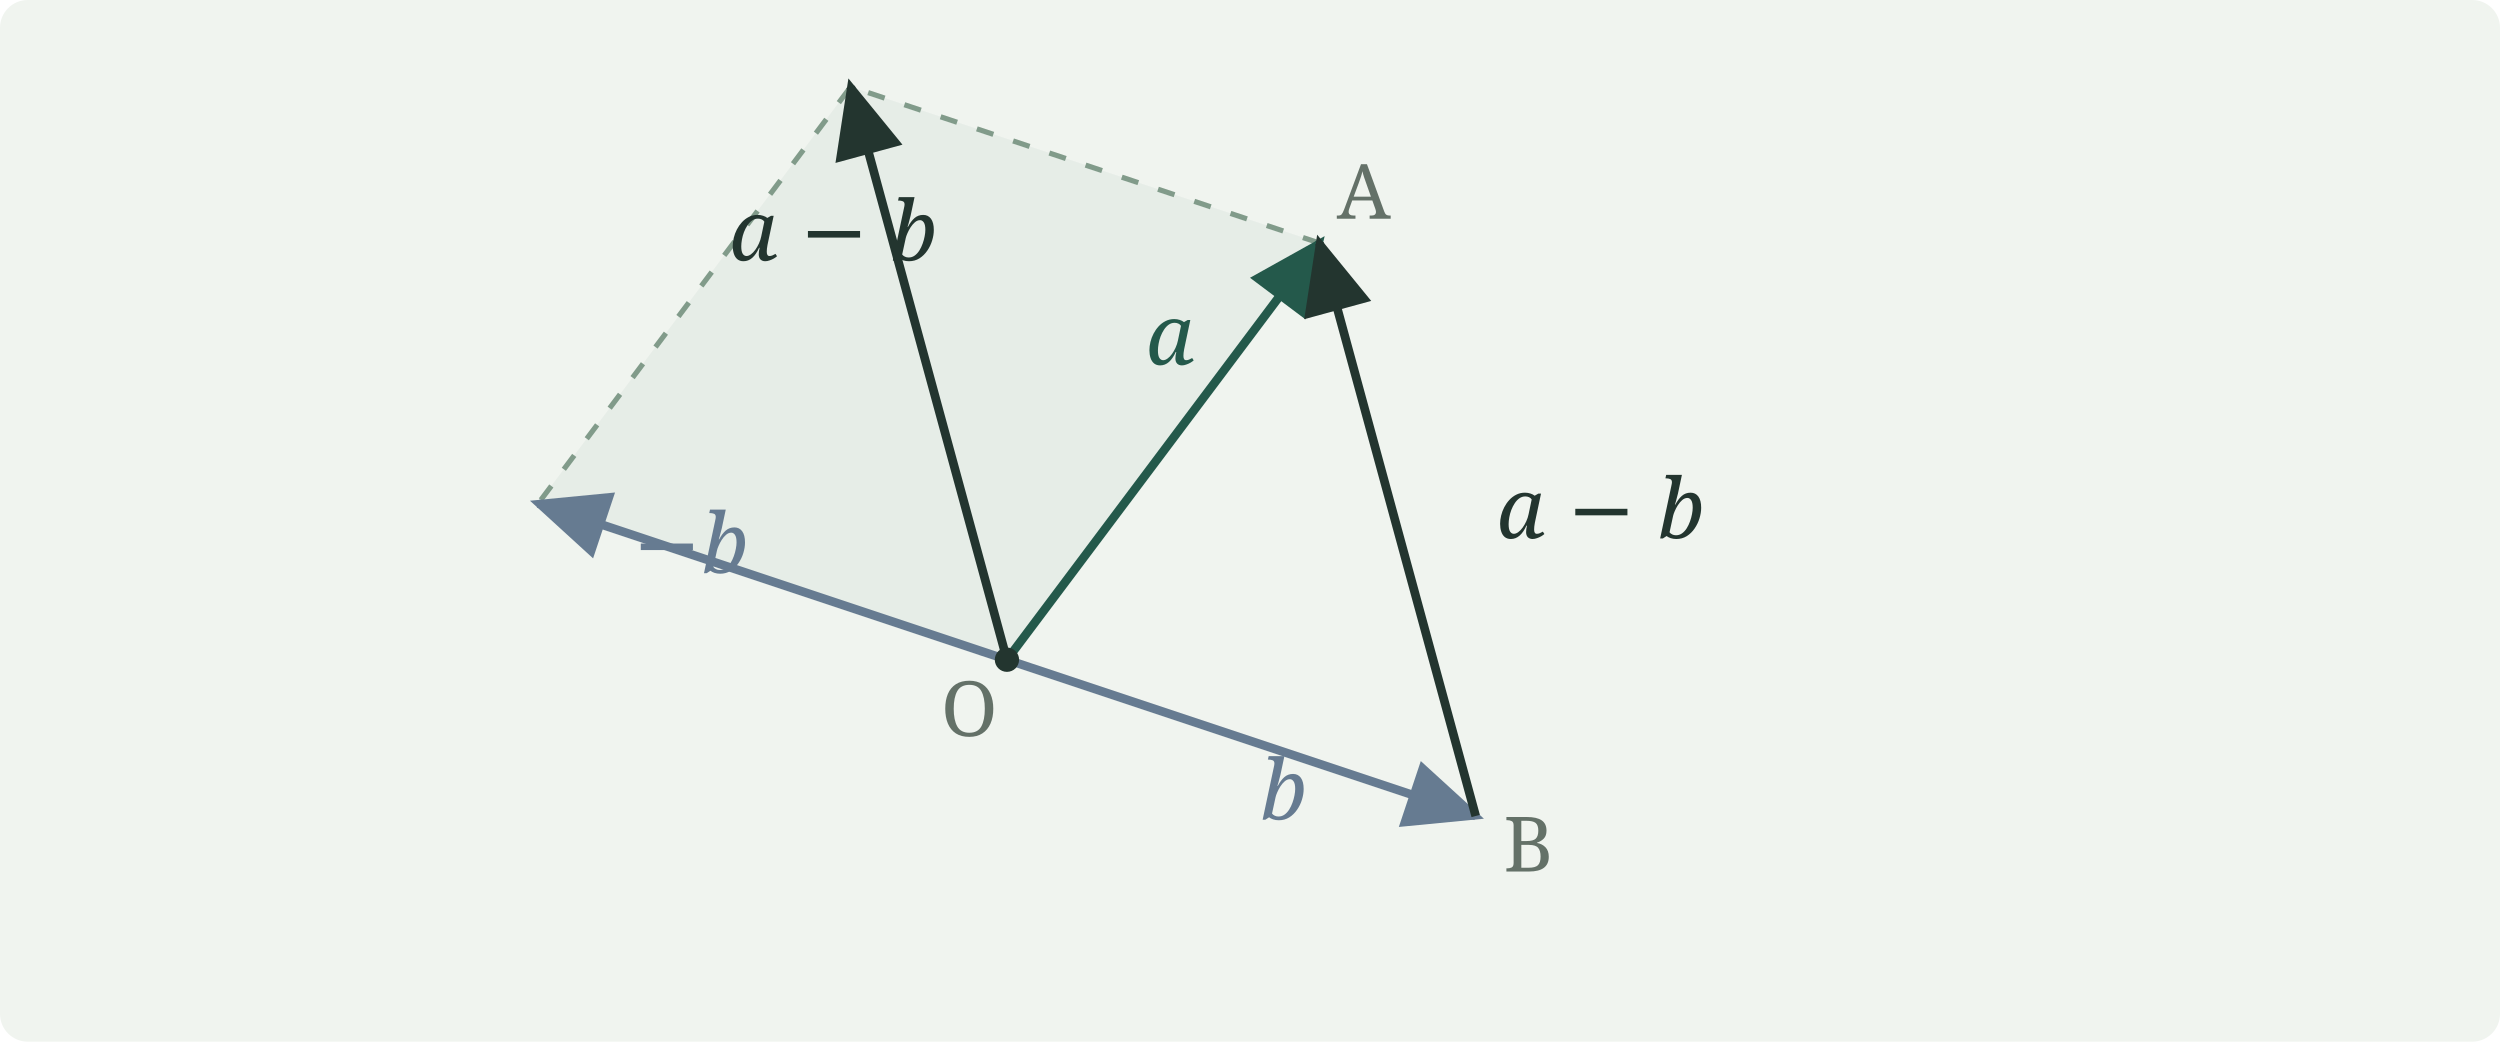
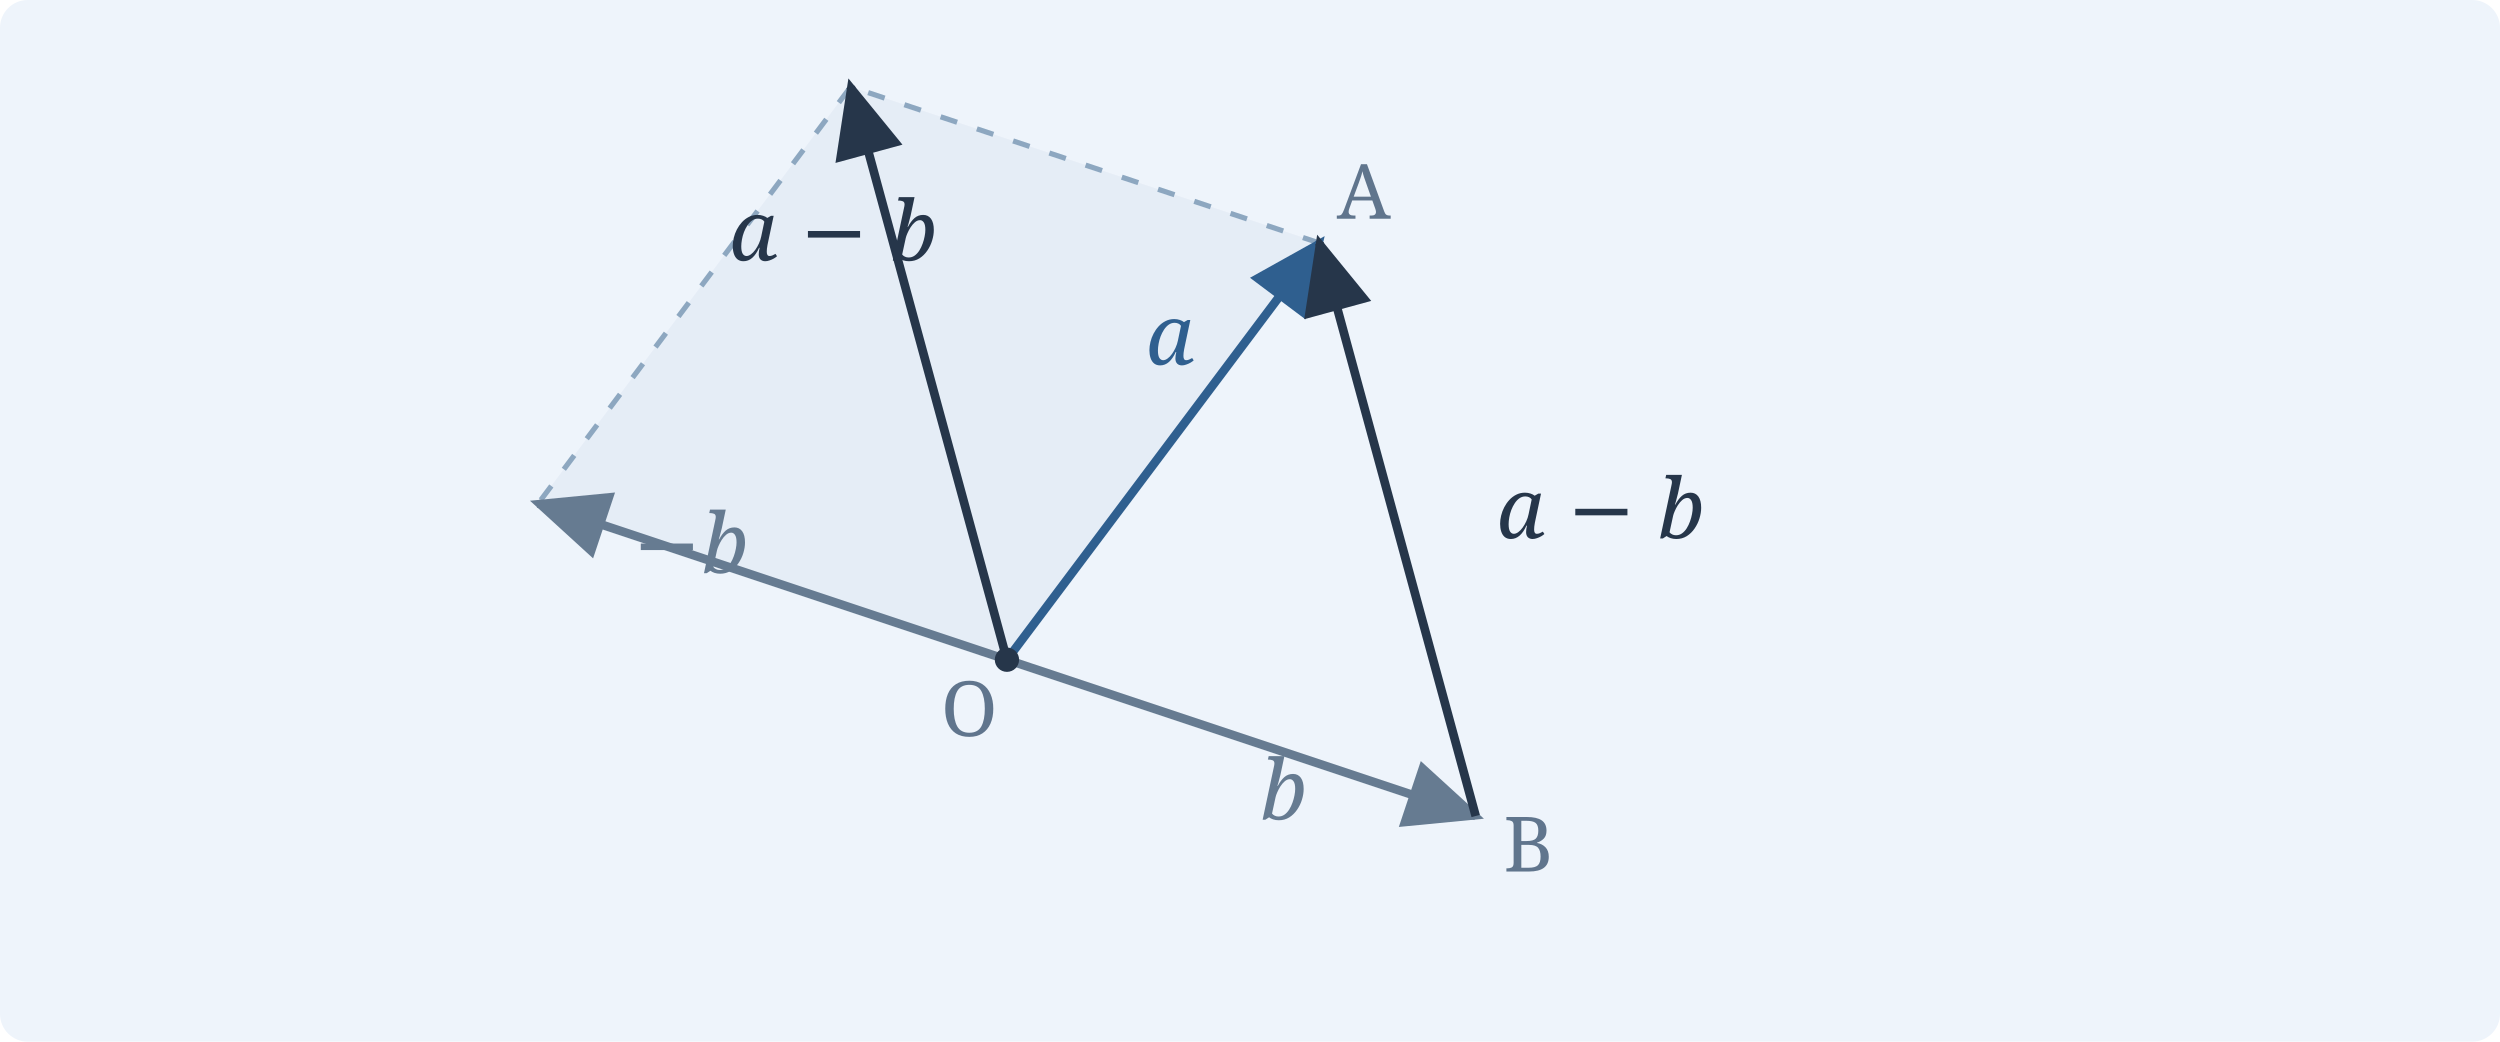
<svg xmlns="http://www.w3.org/2000/svg" width="720" height="300" viewBox="0 0 720 300" fill="none">
  <defs>
    <marker id="green" markerWidth="9" markerHeight="9" refX="8" refY="4" orient="auto">
-       <path d="M0 0 9 4 0 8" fill="#24594b" />
+       <path d="M0 0 9 4 0 8" fill="#2f5f8f" />
    </marker>
    <marker id="blue" markerWidth="9" markerHeight="9" refX="8" refY="4" orient="auto">
      <path d="M0 0 9 4 0 8" fill="#667b91" />
    </marker>
    <marker id="dark" markerWidth="9" markerHeight="9" refX="8" refY="4" orient="auto">
-       <path d="M0 0 9 4 0 8" fill="#23352f" />
+       <path d="M0 0 9 4 0 8" fill="#26364a" />
    </marker>
  </defs>
-   <rect width="720" height="300" rx="8" fill="#f0f4ef" />
-   <path d="M290 190 380 70 245 25 155 145Z" fill="#24594b" fill-opacity=".05" />
-   <path d="M380 70 245 25 155 145" stroke="#819b8a" stroke-width="1.5" stroke-dasharray="5 6" />
-   <path d="M290 190 380 70" stroke="#24594b" stroke-width="2.5" marker-end="url(#green)" />
+   <rect width="720" height="300" rx="8" fill="#eef4fb" />
+   <path d="M290 190 380 70 245 25 155 145Z" fill="#2f5f8f" fill-opacity=".05" />
+   <path d="M380 70 245 25 155 145" stroke="#8da7c0" stroke-width="1.5" stroke-dasharray="5 6" />
+   <path d="M290 190 380 70" stroke="#2f5f8f" stroke-width="2.5" marker-end="url(#green)" />
  <path d="M290 190 425 235" stroke="#667b91" stroke-width="2.5" marker-end="url(#blue)" />
  <path d="M290 190 155 145" stroke="#667b91" stroke-width="2.5" marker-end="url(#blue)" />
-   <path d="M290 190 245 25" stroke="#23352f" stroke-width="2.5" marker-end="url(#dark)" />
-   <path d="M425 235 380 70" stroke="#23352f" stroke-width="2.5" marker-end="url(#dark)" />
-   <circle cx="290" cy="190" r="3.5" fill="#23352f" />
+   <path d="M290 190 245 25" stroke="#26364a" stroke-width="2.5" marker-end="url(#dark)" />
+   <path d="M425 235 380 70" stroke="#26364a" stroke-width="2.5" marker-end="url(#dark)" />
+   <circle cx="290" cy="190" r="3.5" fill="#26364a" />
  <g font-family="Georgia,serif" font-size="24" font-style="italic">
-     <text x="330" y="105" fill="#24594b">a</text>
+     <text x="330" y="105" fill="#2f5f8f">a</text>
    <text x="363" y="236" fill="#667b91">b</text>
    <text x="182" y="165" fill="#667b91">−b</text>
-     <text x="210" y="75" fill="#23352f">a − b</text>
-     <text x="431" y="155" fill="#23352f">a − b</text>
+     <text x="210" y="75" fill="#26364a">a − b</text>
+     <text x="431" y="155" fill="#26364a">a − b</text>
  </g>
-   <g font-family="Georgia,serif" font-size="22" fill="#647168">
+   <g font-family="Georgia,serif" font-size="22" fill="#60758d">
    <text x="271" y="212">O</text>
    <text x="385" y="63">A</text>
    <text x="433" y="251">B</text>
  </g>
</svg>
